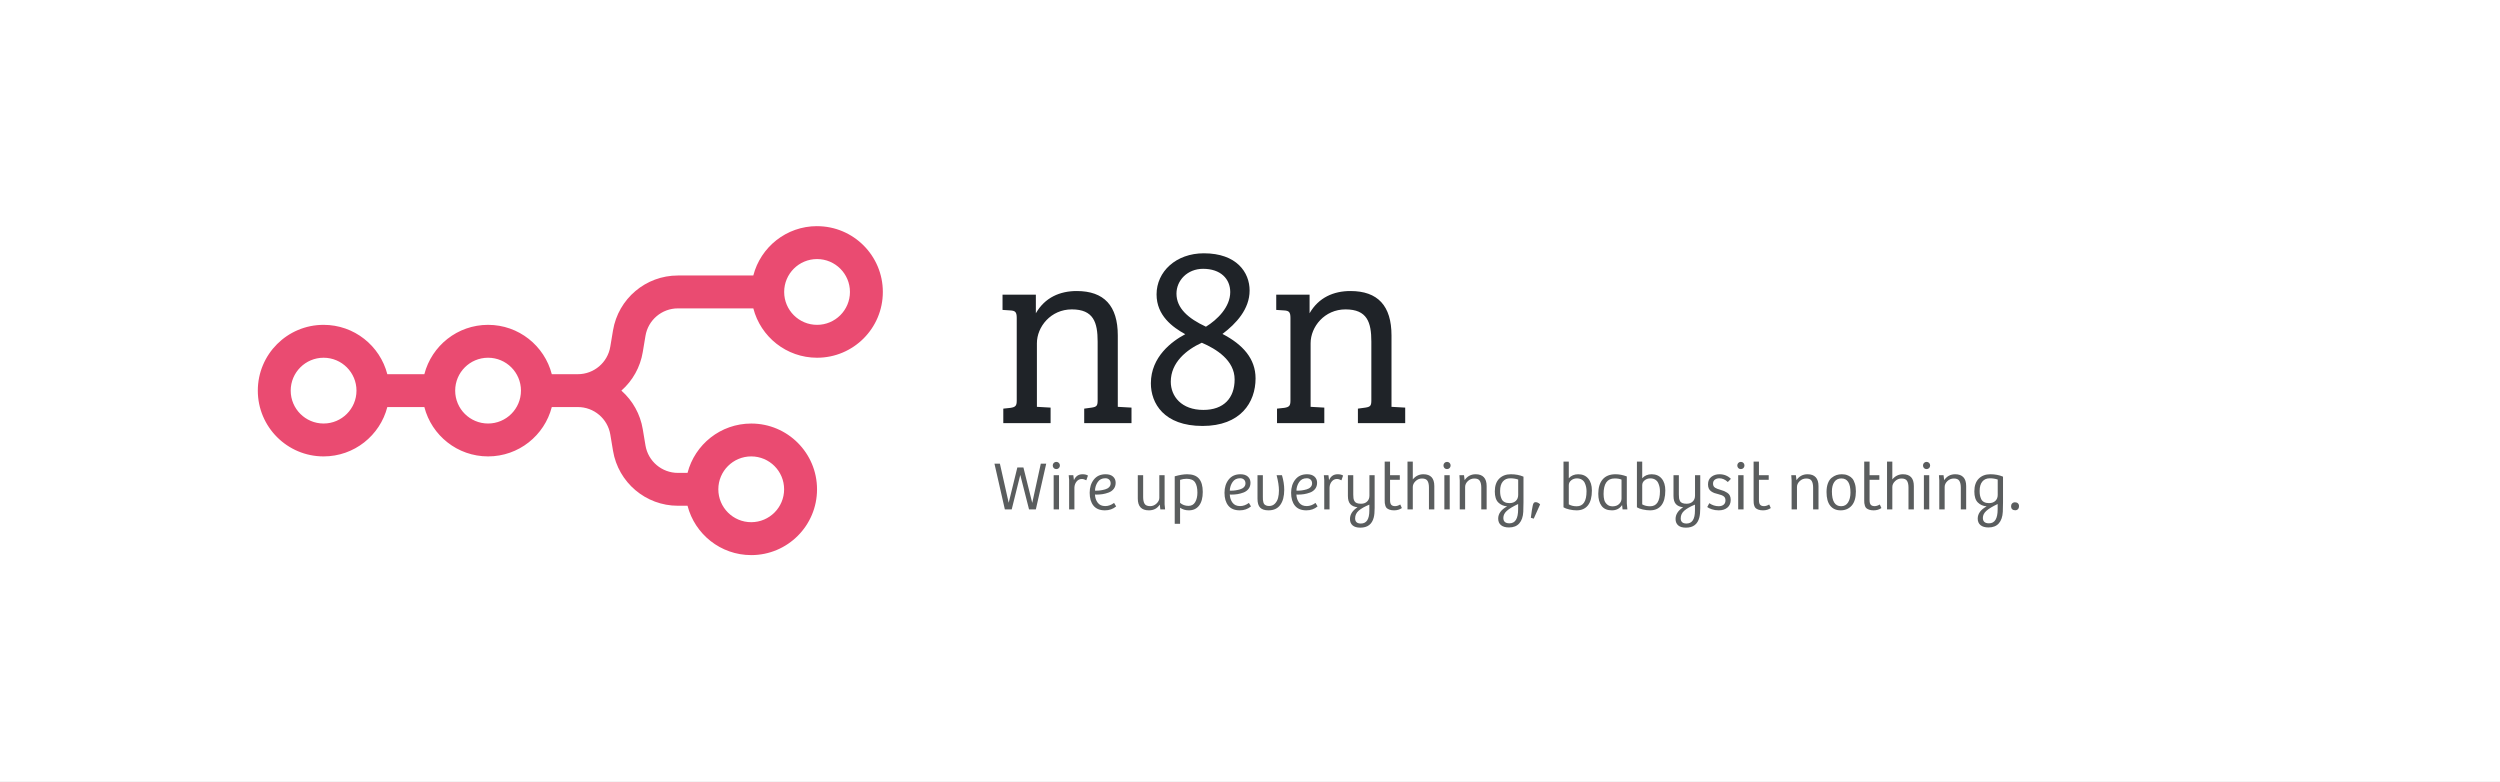
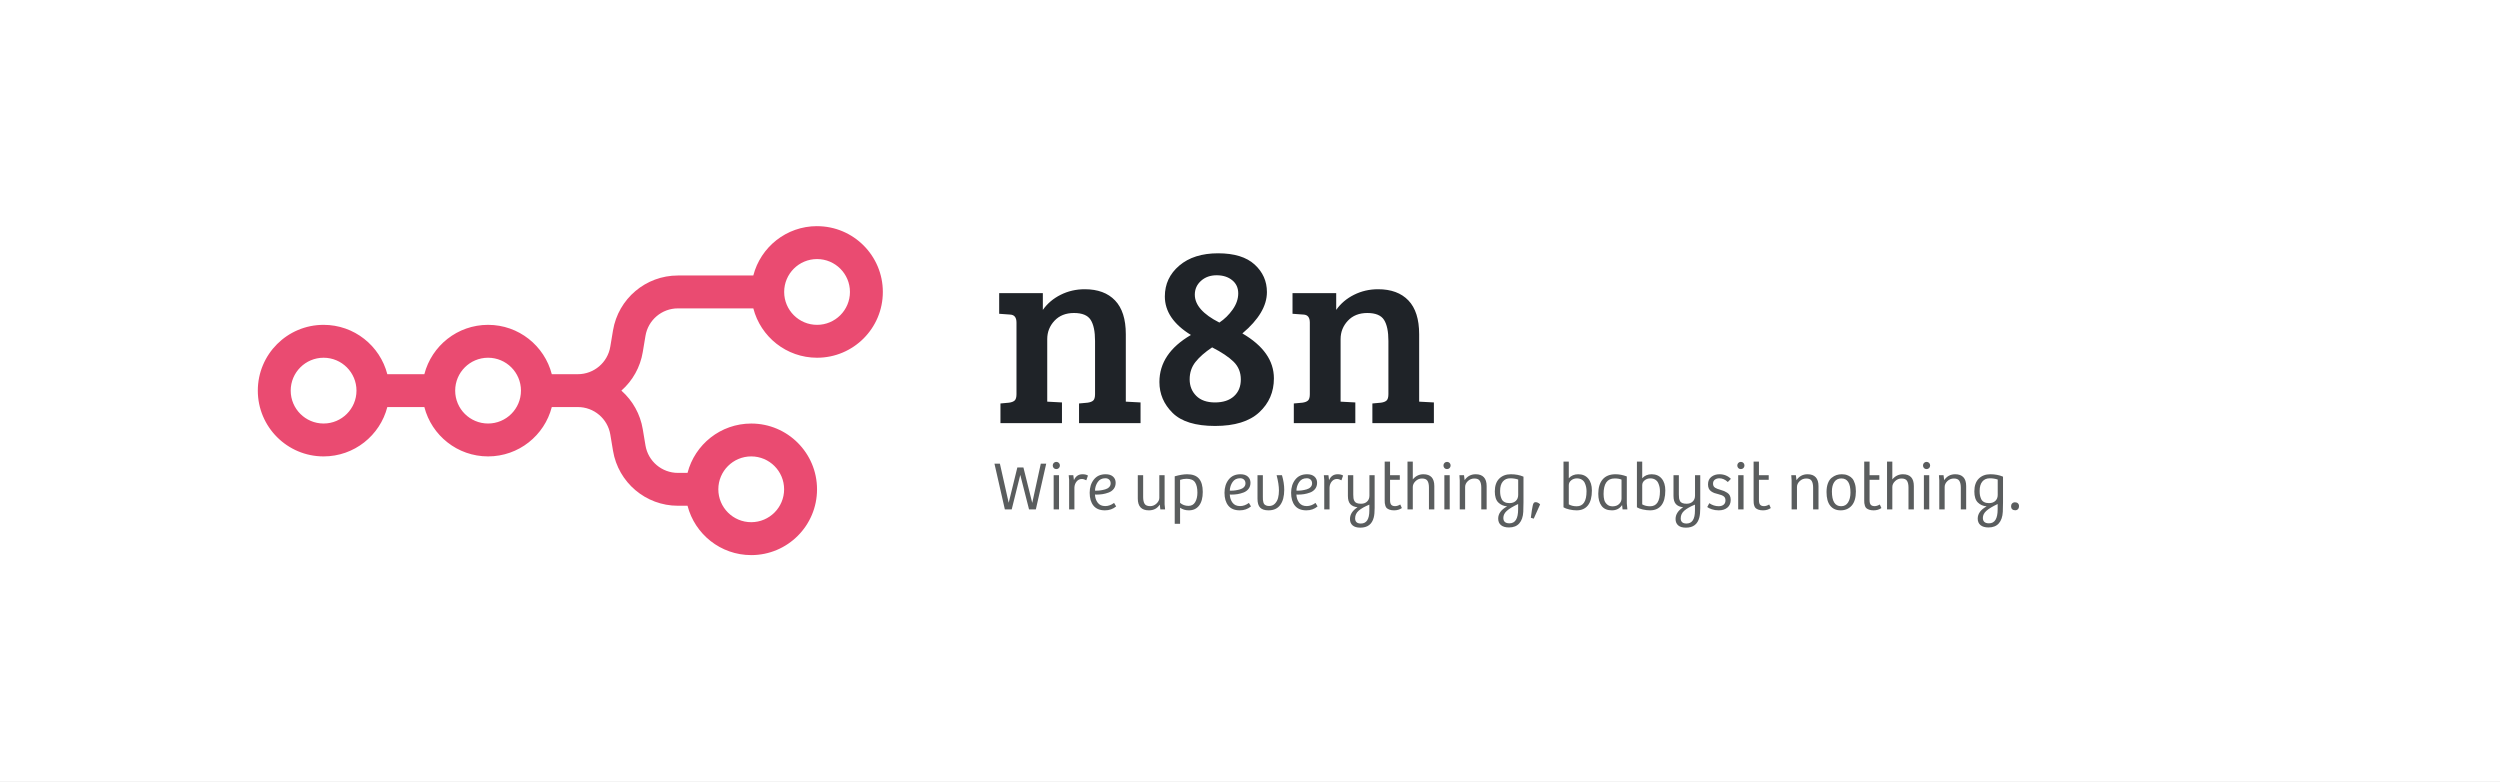
<svg xmlns="http://www.w3.org/2000/svg" viewBox="0 0 1600 500" width="1600" height="500" role="img" aria-label="n8n">
  <rect width="1600" height="500" fill="#ffffff" />
  <g transform="translate(165.00,50.00) scale(16.66667)">
    <path fill="#EA4B71" d="M21.474 5.684c-1.177 0-2.166.805-2.447 1.895h-2.896c-1.235 0-2.289.893-2.492 2.111l-.104.623a1.263 1.263 0 0 1-1.246 1.056H11.289c-.281-1.09-1.27-1.895-2.447-1.895s-2.166.805-2.447 1.895H4.973c-.281-1.09-1.27-1.895-2.447-1.895C1.131 9.474 0 10.605 0 12s1.131 2.526 2.526 2.526c1.177 0 2.166-.805 2.447-1.895h1.422c.28 1.09 1.27 1.895 2.447 1.895 1.177 0 2.166-.805 2.447-1.895h1.001a1.263 1.263 0 0 1 1.246 1.056l.104.623c.203 1.218 1.257 2.111 2.492 2.111h.369c.28 1.089 1.27 1.895 2.447 1.895 1.395 0 2.526-1.131 2.526-2.526s-1.131-2.526-2.526-2.526c-1.177 0-2.166.805-2.447 1.895h-.369a1.263 1.263 0 0 1-1.246-1.056l-.104-.623A2.52 2.52 0 0 0 13.961 12a2.52 2.52 0 0 0 .821-1.479l.104-.623a1.263 1.263 0 0 1 1.246-1.056h2.896c.281 1.09 1.27 1.895 2.447 1.895 1.395 0 2.526-1.131 2.526-2.526s-1.131-2.526-2.526-2.526m0 1.263a1.263 1.263 0 0 1 1.263 1.263 1.263 1.263 0 0 1-1.263 1.263 1.263 1.263 0 0 1-1.263-1.263 1.263 1.263 0 0 1 1.263-1.263M2.526 10.737A1.263 1.263 0 0 1 3.789 12a1.263 1.263 0 0 1-1.263 1.263A1.263 1.263 0 0 1 1.263 12a1.263 1.263 0 0 1 1.263-1.263m6.316 0A1.263 1.263 0 0 1 10.105 12a1.263 1.263 0 0 1-1.263 1.263A1.263 1.263 0 0 1 7.579 12a1.263 1.263 0 0 1 1.263-1.263m10.105 3.789a1.263 1.263 0 0 1 1.263 1.263 1.263 1.263 0 0 1-1.263 1.263 1.263 1.263 0 0 1-1.263-1.263 1.263 1.263 0 0 1 1.263-1.263" />
  </g>
  <g transform="translate(635.00,270.79)">
-     <path d="M27.95-82.21L6.62-82.21L6.62-72.45L11.58-72.12C14.72-71.95 15.71-71.13 15.71-67.32L15.71-14.39C15.71-11.08 14.89-10.26 11.74-9.76L7.11-9.26L7.11 0L37.38 0L37.38-9.92L28.62-10.42L28.62-51.11C28.62-61.70 37.55-72.78 50.95-72.78C64.84-72.78 67.49-64.51 67.49-52.11L67.49-14.56C67.49-11.08 66.83-10.42 63.68-9.92L58.89-9.26L58.89 0L89.16 0L89.16-9.92L80.39-10.42L80.39-56.08C80.39-75.10 71.62-84.53 54.09-84.53C43.34-84.53 33.74-80.39 27.95-70.30M101.56-25.47C101.56-12.74 109.83 1.82 134.65 1.82C158.96 1.82 168.56-13.23 168.56-28.62C168.56-41.19 160.45-50.29 147.38-57.07C156.15-63.68 164.75-72.95 164.75-84.86C164.75-96.44 156.48-108.68 135.47-108.68C117.61-108.68 105.20-96.93 105.20-82.38C105.20-68.81 115.46-61.37 123.56-56.90C115.13-52.44 101.56-42.51 101.56-25.47M155.16-27.95C155.16-16.05 148.21-8.44 135.14-8.44C121.08-8.44 114.30-17.20 114.30-26.47C114.30-38.87 124.39-46.98 134.15-51.44C143.41-47.47 155.16-40.20 155.16-27.95M134.98-98.75C146.23-98.75 152.35-92.30 152.35-83.86C152.35-74.27 144.08-66.17 136.80-61.70C125.38-66.99 117.94-73.61 117.94-82.87C117.94-91.31 124.89-98.75 134.98-98.75M203.13-82.21L181.79-82.21L181.79-72.45L186.75-72.12C189.89-71.95 190.89-71.13 190.89-67.32L190.89-14.39C190.89-11.08 190.06-10.26 186.92-9.76L182.29-9.26L182.29 0L212.56 0L212.56-9.92L203.79-10.42L203.79-51.11C203.79-61.70 212.72-72.78 226.12-72.78C240.02-72.78 242.66-64.51 242.66-52.11L242.66-14.56C242.66-11.08 242-10.42 238.86-9.92L234.06-9.26L234.06 0L264.33 0L264.33-9.92L255.56-10.42L255.56-56.08C255.56-75.10 246.80-84.53 229.26-84.53C218.51-84.53 208.92-80.39 203.13-70.30" fill="#1f2328" />
+     <path d="M11.41-69.47L4.47-69.97L4.47-83.20L32.42-83.20L32.42-72.45Q36.72-78.57 43.83-82.13Q50.95-85.68 59.22-85.68Q71.79-85.68 78.65-78.49Q85.52-71.29 85.52-56.90L85.52-13.73L94.95-13.23L94.95 0L55.58 0L55.58-12.57L61.04-13.07Q63.52-13.40 64.68-14.47Q65.83-15.55 65.83-18.53L65.83-52.60Q65.83-61.70 63.02-66.08Q60.21-70.47 52.35-70.47Q44.50-70.47 39.86-65.50Q35.23-60.54 35.23-53.76L35.23-13.73L44.66-13.23L44.66 0L5.29 0L5.29-12.57L10.75-13.07Q13.23-13.40 14.39-14.47Q15.55-15.55 15.55-18.53L15.55-64.35Q15.55-69.31 11.41-69.47M107.02-26.30Q107.02-44.66 127.20-56.41Q110.50-66.66 110.50-81.05Q110.50-92.96 119.76-100.82Q129.02-108.68 144.57-108.68Q160.12-108.68 167.98-101.48Q175.83-94.29 175.83-83.86Q175.83-70.63 160.12-57.40Q180.30-45.65 180.30-28.62Q180.30-15.55 170.87-6.86Q161.44 1.82 142.67 1.82Q123.89 1.82 115.46-6.53Q107.02-14.89 107.02-26.30M142.59-13.23Q150.36-13.23 154.74-17.20Q159.13-21.17 159.13-27.95Q159.13-34.74 154.50-39.29Q149.86-43.83 140.77-48.47Q133.82-43.83 130.10-39.12Q126.38-34.41 126.38-28.04Q126.38-21.67 130.59-17.45Q134.81-13.23 142.59-13.23M157.47-83.04Q157.47-88.33 153.59-91.47Q149.70-94.62 143.66-94.62Q137.62-94.62 133.65-91.06Q129.68-87.50 129.68-82.21Q129.68-72.29 145.40-64.35Q150.36-67.65 153.92-72.70Q157.47-77.74 157.47-83.04M199.16-69.47L192.21-69.97L192.21-83.20L220.17-83.20L220.17-72.45Q224.47-78.57 231.58-82.13Q238.69-85.68 246.96-85.68Q259.53-85.68 266.40-78.49Q273.26-71.29 273.26-56.90L273.26-13.73L282.69-13.23L282.69 0L243.32 0L243.32-12.57L248.78-13.07Q251.26-13.40 252.42-14.47Q253.58-15.55 253.58-18.53L253.58-52.60Q253.58-61.70 250.77-66.08Q247.95-70.47 240.10-70.47Q232.24-70.47 227.61-65.50Q222.98-60.54 222.98-53.76L222.98-13.73L232.41-13.23L232.41 0L193.04 0L193.04-12.57L198.50-13.07Q200.98-13.40 202.14-14.47Q203.29-15.55 203.29-18.53L203.29-64.35Q203.29-69.31 199.16-69.47" fill="#1f2328" />
  </g>
  <g transform="translate(635.00,326)">
    <path d="M27.94 0L23.58 0L18-21.96L17.95-21.96L12.50 0L8.10 0L1.45-29.26L4.93-29.26L10.56-4.22L16.10-26.84L19.98-26.84L25.61-4.22L25.65-4.22L31.11-29.26L34.58-29.26L27.94 0M42.77-21.87L42.77 0L39.34 0L39.34-21.87L42.77-21.87M38.76-28.12Q38.76-29.08 39.42-29.74Q40.08-30.40 41.05-30.40Q42.02-30.40 42.68-29.74Q43.34-29.08 43.34-28.12Q43.34-27.10 42.68-26.44Q42.02-25.78 41.01-25.78Q40.04-25.78 39.40-26.44Q38.76-27.10 38.76-28.12M52.62-13.95L52.62 0L49.24 0L49.24-18.88L48.97-21.87L51.92-21.87L52.32-18.70Q53.94-22.48 57.82-22.48Q59.97-22.48 61.29-21.65L60.24-18.61Q58.65-19.45 57.38-19.45Q55.35-19.45 54.03-17.84Q52.71-16.24 52.62-13.95M72.60-22.48Q75.64-22.48 77.33-20.99Q79.02-19.49 79.02-17.03Q79.02-14.74 77.79-13.13Q76.56-11.53 74.54-10.78Q72.51-10.03 70.69-9.75Q68.86-9.46 66.92-9.46Q66.70-9.46 66.33-9.48Q65.96-9.50 65.78-9.50Q65.91-6.42 67.54-4.27Q69.17-2.11 72.38-2.11Q75.28-2.11 78.01-4.14L79.33-1.89Q76.34 0.62 72.16 0.62Q67.23 0.62 64.81-2.40Q62.39-5.41 62.39-10.60Q62.39-15.71 65.08-19.10Q67.76-22.48 72.60-22.48M75.81-16.63Q75.81-18.17 74.87-19.05Q73.92-19.93 72.42-19.93Q69.21-19.93 67.56-17.51Q65.91-15.09 65.78-12.01Q65.91-12.01 66.20-11.99Q66.48-11.97 66.66-11.97Q68.02-11.97 69.39-12.17Q70.75-12.36 72.31-12.80Q73.88-13.24 74.84-14.23Q75.81-15.22 75.81-16.63M106.96-7.35L106.96-21.87L110.35-21.87L110.35-3.21L110.66 0L107.62 0L107.27-2.99L107.18-2.99Q104.85 0.62 100.28 0.62Q93.19 0.62 93.19-6.91L93.19-21.87L96.62-21.87L96.62-7.88Q96.62-5.06 97.55-3.56Q98.47-2.07 101.16-2.07Q103.40-2.07 105.18-3.74Q106.96-5.41 106.96-7.35M120.25-1.06L120.25 9.24L116.82 9.24L116.82-21.16Q121.44-22.48 124.78-22.48Q129.93-22.48 132.35-19.67Q134.77-16.85 134.77-11.18Q134.77-5.50 132.42-2.44Q130.06 0.62 125.88 0.62Q122.67 0.62 120.25-1.06M131.34-10.74Q131.34-15 129.84-17.29Q128.35-19.58 124.39-19.58Q122.28-19.58 120.25-18.88L120.25-4.18Q122.50-2.24 125.62-2.24Q128.52-2.24 129.93-4.66Q131.34-7.08 131.34-10.74M158.88-22.48Q161.92-22.48 163.61-20.99Q165.31-19.49 165.31-17.03Q165.31-14.74 164.08-13.13Q162.84-11.53 160.82-10.78Q158.80-10.03 156.97-9.75Q155.14-9.46 153.21-9.46Q152.99-9.46 152.61-9.48Q152.24-9.50 152.06-9.50Q152.20-6.42 153.82-4.27Q155.45-2.11 158.66-2.11Q161.57-2.11 164.30-4.14L165.62-1.89Q162.62 0.62 158.44 0.62Q153.52 0.62 151.10-2.40Q148.68-5.41 148.68-10.60Q148.68-15.71 151.36-19.10Q154.04-22.48 158.88-22.48M162.10-16.63Q162.10-18.17 161.15-19.05Q160.20-19.93 158.71-19.93Q155.50-19.93 153.85-17.51Q152.20-15.09 152.06-12.01Q152.20-12.01 152.48-11.99Q152.77-11.97 152.94-11.97Q154.31-11.97 155.67-12.17Q157.04-12.36 158.60-12.80Q160.16-13.24 161.13-14.23Q162.10-15.22 162.10-16.63M182.03-21.87L185.46-21.87Q186.91-16.94 186.91-12.54Q186.91-6.34 184.38-2.86Q181.85 0.62 176.84 0.62Q173.23 0.62 171.51-1.10Q169.80-2.82 169.80-6.78L169.80-21.87L173.23-21.87L173.23-8.05Q173.23-6.91 173.27-6.18Q173.32-5.46 173.54-4.60Q173.76-3.74 174.17-3.28Q174.59-2.82 175.36-2.49Q176.13-2.16 177.23-2.16Q179.48-2.16 180.95-3.67Q182.42-5.19 182.97-7.33Q183.52-9.46 183.52-12.06Q183.52-16.15 182.03-21.87M201.52-22.48Q204.56-22.48 206.25-20.99Q207.94-19.49 207.94-17.03Q207.94-14.74 206.71-13.13Q205.48-11.53 203.46-10.78Q201.43-10.03 199.61-9.75Q197.78-9.46 195.84-9.46Q195.62-9.46 195.25-9.48Q194.88-9.50 194.70-9.50Q194.83-6.42 196.46-4.27Q198.09-2.11 201.30-2.11Q204.20-2.11 206.93-4.14L208.25-1.89Q205.26 0.62 201.08 0.62Q196.15 0.62 193.73-2.40Q191.31-5.41 191.31-10.60Q191.31-15.71 194-19.10Q196.68-22.48 201.52-22.48M204.73-16.63Q204.73-18.17 203.79-19.05Q202.84-19.93 201.34-19.93Q198.13-19.93 196.48-17.51Q194.83-15.09 194.70-12.01Q194.83-12.01 195.12-11.99Q195.40-11.97 195.58-11.97Q196.94-11.97 198.31-12.17Q199.67-12.36 201.23-12.80Q202.80-13.24 203.76-14.23Q204.73-15.22 204.73-16.63M215.91-13.95L215.91 0L212.52 0L212.52-18.88L212.26-21.87L215.20-21.87L215.60-18.70Q217.23-22.48 221.10-22.48Q223.26-22.48 224.58-21.65L223.52-18.61Q221.94-19.45 220.66-19.45Q218.64-19.45 217.32-17.84Q216-16.24 215.91-13.95M244.77-21.87L244.77-0.88Q244.77 2.95 244.20 5.19Q242.53 11.70 235.62 11.70Q232.32 11.70 230.65 10.23Q228.98 8.76 228.98 6.16Q228.98 1.80 233.82-1.36Q230.82-1.67 229.24-3.34Q227.66-5.02 227.66-8.58L227.66-21.87L231.09-21.87L231.09-9.50Q231.09-8.01 231.22-7.13Q231.35-6.25 231.81-5.35Q232.28-4.44 233.33-4.03Q234.39-3.61 236.06-3.61Q238.52-3.61 239.98-5.04Q241.43-6.47 241.43-8.76L241.43-21.87L244.77-21.87M232.28 5.72Q232.28 9.06 235.97 9.06Q241.38 9.06 241.38 0.79L241.38-3.04Q236.90-1.19 234.59 0.81Q232.28 2.82 232.28 5.72M251.20-5.98L251.20-30.58L254.63-30.58L254.63-21.87L260.88-21.87L260.88-18.92L254.63-18.92L254.63-5.90Q254.63-3.78 255.42-2.93Q256.21-2.07 257.84-2.07Q259.38-2.07 261.18-3.12L262.20-0.84Q260.08 0.62 257.22 0.62Q255.55 0.62 254.36 0.20Q253.18-0.22 252.56-0.77Q251.94-1.32 251.64-2.31Q251.33-3.30 251.26-4.03Q251.20-4.75 251.20-5.98M269.19-14.34L269.19 0L265.80 0L265.80-30.58L269.19-30.58L269.19-19.18Q271.92-22.48 275.97-22.48Q282.96-22.48 282.96-14.92L282.96 0L279.53 0L279.53-13.99Q279.53-16.72 278.61-18.24Q277.68-19.76 275.04-19.76Q272.71-19.76 270.95-18.06Q269.19-16.37 269.19-14.34M292.82-21.87L292.82 0L289.39 0L289.39-21.87L292.82-21.87M288.82-28.12Q288.82-29.08 289.48-29.74Q290.14-30.40 291.10-30.40Q292.07-30.40 292.73-29.74Q293.39-29.08 293.39-28.12Q293.39-27.10 292.73-26.44Q292.07-25.78 291.06-25.78Q290.09-25.78 289.45-26.44Q288.82-27.10 288.82-28.12M302.68-14.34L302.68 0L299.24 0L299.24-18.57L299.02-21.87L301.97-21.87L302.37-18.70Q304.92-22.48 309.45-22.48Q312.88-22.48 314.67-20.57Q316.45-18.66 316.45-14.92L316.45 0L313.02 0L313.02-13.86Q313.02-16.68 312.09-18.22Q311.17-19.76 308.62-19.76Q306.15-19.76 304.41-18.08Q302.68-16.41 302.68-14.34M330.75 11.57Q327.40 11.57 325.62 10.08Q323.84 8.58 323.84 5.90Q323.84 1.23 329.56-1.94Q326.13-2.20 323.91-4.42Q321.68-6.64 321.68-11.48Q321.68-16.85 324.50-19.67Q327.32-22.48 331.94-22.48Q336.42-22.48 340.03-20.94L340.03-4.49Q340.03-1.32 339.90 1.54Q339.64 6.34 337.35 8.95Q335.06 11.57 330.75 11.57M336.64-9.28L336.64-19.10Q334.27-19.89 331.54-19.89Q328.55-19.89 326.81-17.82Q325.07-15.75 325.07-11.84Q325.07-10.25 325.27-9.09Q325.47-7.92 326.04-6.64Q326.61-5.37 327.89-4.69Q329.16-4 331.06-4Q333.61-4 335.13-5.43Q336.64-6.86 336.64-9.28M327.14 5.46Q327.14 8.93 331.06 8.93Q336.60 8.93 336.60-0.04L336.60-3.43Q331.58-1.06 329.36 0.95Q327.14 2.95 327.14 5.46M350.68-3.21L346.59 5.94L344.74 5.37Q345.40 0 345.93-2.33Q346.19-3.56 346.59-4.09Q346.98-4.62 347.73-4.62Q349.27-4.62 350.68-3.21M365.64-1.32L365.64-30.58L369.03-30.58L369.03-19.93Q371.32-22.48 375.06-22.48Q379.15-22.48 381.48-19.71Q383.81-16.94 383.81-12.10Q383.81-5.76 381.28-2.57Q378.75 0.62 374.04 0.62Q371.84 0.62 369.40 0.07Q366.96-0.48 365.64-1.32M369.03-15.49L369.03-3.21Q371.14-1.98 374.09-1.98Q380.38-1.98 380.38-11.57Q380.38-12.98 380.12-14.30Q379.85-15.62 379.24-16.94Q378.62-18.26 377.32-19.05Q376.02-19.84 374.22-19.84Q372.11-19.84 370.57-18.59Q369.03-17.34 369.03-15.49M406.16-21.08L406.16-3.83L406.52 0L403.44 0L403.17-2.60L403.04-2.64Q400.80 0.62 396.62 0.62Q392.17 0.62 390.04-2.20Q387.90-5.02 387.90-9.99Q387.90-15.93 390.72-19.21Q393.54-22.48 398.95-22.48Q402.42-22.48 406.16-21.08M402.78-6.95L402.78-19.05Q401.10-19.80 398.38-19.80Q391.29-19.80 391.29-9.86Q391.29-7.70 391.73-6.05Q392.17-4.40 393.54-3.17Q394.90-1.94 397.06-1.94Q399.70-1.94 401.24-3.45Q402.78-4.97 402.78-6.95M412.63-1.32L412.63-30.58L416.02-30.58L416.02-19.93Q418.31-22.48 422.05-22.48Q426.14-22.48 428.47-19.71Q430.80-16.94 430.80-12.10Q430.80-5.76 428.27-2.57Q425.74 0.62 421.04 0.62Q418.84 0.62 416.39 0.07Q413.95-0.48 412.63-1.32M416.02-15.49L416.02-3.21Q418.13-1.98 421.08-1.98Q427.37-1.98 427.37-11.57Q427.37-12.98 427.11-14.30Q426.84-15.62 426.23-16.94Q425.61-18.26 424.31-19.05Q423.02-19.84 421.21-19.84Q419.10-19.84 417.56-18.59Q416.02-17.34 416.02-15.49M453.16-21.87L453.16-0.88Q453.16 2.95 452.58 5.19Q450.91 11.70 444 11.70Q440.70 11.70 439.03 10.23Q437.36 8.76 437.36 6.16Q437.36 1.80 442.20-1.36Q439.21-1.67 437.62-3.34Q436.04-5.02 436.04-8.58L436.04-21.87L439.47-21.87L439.47-9.50Q439.47-8.01 439.60-7.13Q439.74-6.25 440.20-5.35Q440.66-4.44 441.72-4.03Q442.77-3.61 444.44-3.61Q446.91-3.61 448.36-5.04Q449.81-6.47 449.81-8.76L449.81-21.87L453.16-21.87M440.66 5.72Q440.66 9.06 444.36 9.06Q449.77 9.06 449.77 0.79L449.77-3.04Q445.28-1.19 442.97 0.81Q440.66 2.82 440.66 5.72M457.64-1.50L458.96-3.96Q461.78-2.02 464.95-2.02Q466.88-2.02 468.09-2.97Q469.30-3.92 469.30-5.76Q469.30-7.52 468.16-8.36Q467.02-9.20 464.77-9.72Q463.23-10.08 462.22-10.45Q461.21-10.82 460.17-11.53Q459.14-12.23 458.63-13.33Q458.13-14.43 458.13-16.02Q458.13-19.14 460.26-20.81Q462.40-22.48 465.48-22.48Q469.83-22.48 472.78-19.54L470.80-17.51Q468.29-19.89 465.34-19.89Q463.72-19.89 462.53-19.03Q461.34-18.17 461.34-16.50Q461.34-15.58 461.67-14.92Q462-14.26 462.79-13.79Q463.58-13.33 464.16-13.13Q464.73-12.94 466-12.54Q467.63-12.06 468.47-11.70Q469.30-11.35 470.45-10.63Q471.59-9.90 472.12-8.78Q472.65-7.66 472.65-6.07Q472.65-2.90 470.54-1.14Q468.42 0.62 464.99 0.62Q462.57 0.62 460.55-0.07Q458.52-0.75 457.64-1.50M480.88-21.87L480.88 0L477.44 0L477.44-21.87L480.88-21.87M476.87-28.12Q476.87-29.08 477.53-29.74Q478.19-30.40 479.16-30.40Q480.13-30.40 480.79-29.74Q481.45-29.08 481.45-28.12Q481.45-27.10 480.79-26.44Q480.13-25.78 479.12-25.78Q478.15-25.78 477.51-26.44Q476.87-27.10 476.87-28.12M487.30-5.98L487.30-30.58L490.73-30.58L490.73-21.87L496.98-21.87L496.98-18.92L490.73-18.92L490.73-5.90Q490.73-3.78 491.52-2.93Q492.32-2.07 493.94-2.07Q495.48-2.07 497.29-3.12L498.30-0.84Q496.19 0.62 493.33 0.62Q491.66 0.62 490.47 0.20Q489.28-0.22 488.66-0.77Q488.05-1.32 487.74-2.31Q487.43-3.30 487.37-4.03Q487.30-4.75 487.30-5.98M515.06-14.34L515.06 0L511.63 0L511.63-18.57L511.41-21.87L514.36-21.87L514.76-18.70Q517.31-22.48 521.84-22.48Q525.27-22.48 527.05-20.57Q528.84-18.66 528.84-14.92L528.84 0L525.40 0L525.40-13.86Q525.40-16.68 524.48-18.22Q523.56-19.76 521-19.76Q518.54-19.76 516.80-18.08Q515.06-16.41 515.06-14.34M543.31-2.02Q546.30-2.02 547.80-4.49Q549.30-6.95 549.30-10.82Q549.30-19.80 543.49-19.80Q540.50-19.80 538.96-17.53Q537.42-15.27 537.42-11.53Q537.42-2.02 543.31-2.02M533.98-11.09Q533.98-14.34 534.86-16.68Q535.74-19.01 537.26-20.22Q538.78-21.43 540.36-21.96Q541.95-22.48 543.75-22.48Q544.85-22.48 545.86-22.31Q546.88-22.13 548.22-21.47Q549.56-20.81 550.51-19.71Q551.45-18.61 552.11-16.50Q552.77-14.39 552.77-11.57Q552.77-5.46 550.09-2.42Q547.40 0.62 543 0.62Q538.74 0.62 536.36-2.33Q533.98-5.28 533.98-11.09M558.10-5.98L558.10-30.58L561.53-30.58L561.53-21.87L567.78-21.87L567.78-18.92L561.53-18.92L561.53-5.90Q561.53-3.78 562.32-2.93Q563.11-2.07 564.74-2.07Q566.28-2.07 568.08-3.12L569.10-0.84Q566.98 0.62 564.12 0.62Q562.45 0.62 561.26 0.20Q560.08-0.22 559.46-0.77Q558.84-1.32 558.54-2.31Q558.23-3.30 558.16-4.03Q558.10-4.75 558.10-5.98M576.09-14.34L576.09 0L572.70 0L572.70-30.58L576.09-30.58L576.09-19.18Q578.82-22.48 582.87-22.48Q589.86-22.48 589.86-14.92L589.86 0L586.43 0L586.43-13.99Q586.43-16.72 585.51-18.24Q584.58-19.76 581.94-19.76Q579.61-19.76 577.85-18.06Q576.09-16.37 576.09-14.34M599.72-21.87L599.72 0L596.29 0L596.29-21.87L599.72-21.87M595.72-28.12Q595.72-29.08 596.38-29.74Q597.04-30.40 598-30.40Q598.97-30.40 599.63-29.74Q600.29-29.08 600.29-28.12Q600.29-27.10 599.63-26.44Q598.97-25.78 597.96-25.78Q596.99-25.78 596.35-26.44Q595.72-27.10 595.72-28.12M609.58-14.34L609.58 0L606.14 0L606.14-18.57L605.92-21.87L608.87-21.87L609.27-18.70Q611.82-22.48 616.35-22.48Q619.78-22.48 621.57-20.57Q623.35-18.66 623.35-14.92L623.35 0L619.92 0L619.92-13.86Q619.92-16.68 618.99-18.22Q618.07-19.76 615.52-19.76Q613.05-19.76 611.31-18.08Q609.58-16.41 609.58-14.34M637.65 11.57Q634.30 11.57 632.52 10.08Q630.74 8.58 630.74 5.90Q630.74 1.23 636.46-1.94Q633.03-2.20 630.81-4.42Q628.58-6.64 628.58-11.48Q628.58-16.85 631.40-19.67Q634.22-22.48 638.84-22.48Q643.32-22.48 646.93-20.94L646.93-4.49Q646.93-1.32 646.80 1.54Q646.54 6.34 644.25 8.95Q641.96 11.57 637.65 11.57M643.54-9.28L643.54-19.10Q641.17-19.89 638.44-19.89Q635.45-19.89 633.71-17.82Q631.97-15.75 631.97-11.84Q631.97-10.25 632.17-9.09Q632.37-7.92 632.94-6.64Q633.51-5.37 634.79-4.69Q636.06-4 637.96-4Q640.51-4 642.03-5.43Q643.54-6.86 643.54-9.28M634.04 5.46Q634.04 8.93 637.96 8.93Q643.50 8.93 643.50-0.04L643.50-3.43Q638.48-1.06 636.26 0.95Q634.04 2.95 634.04 5.46M652.08-1.98Q652.08-3.08 652.78-3.81Q653.49-4.53 654.59-4.53Q655.78-4.53 656.48-3.85Q657.18-3.17 657.18-2.02Q657.18-0.88 656.50-0.15Q655.82 0.57 654.72 0.57Q653.49 0.57 652.78-0.11Q652.08-0.79 652.08-1.98" fill="#5a5d5e" />
  </g>
</svg>
